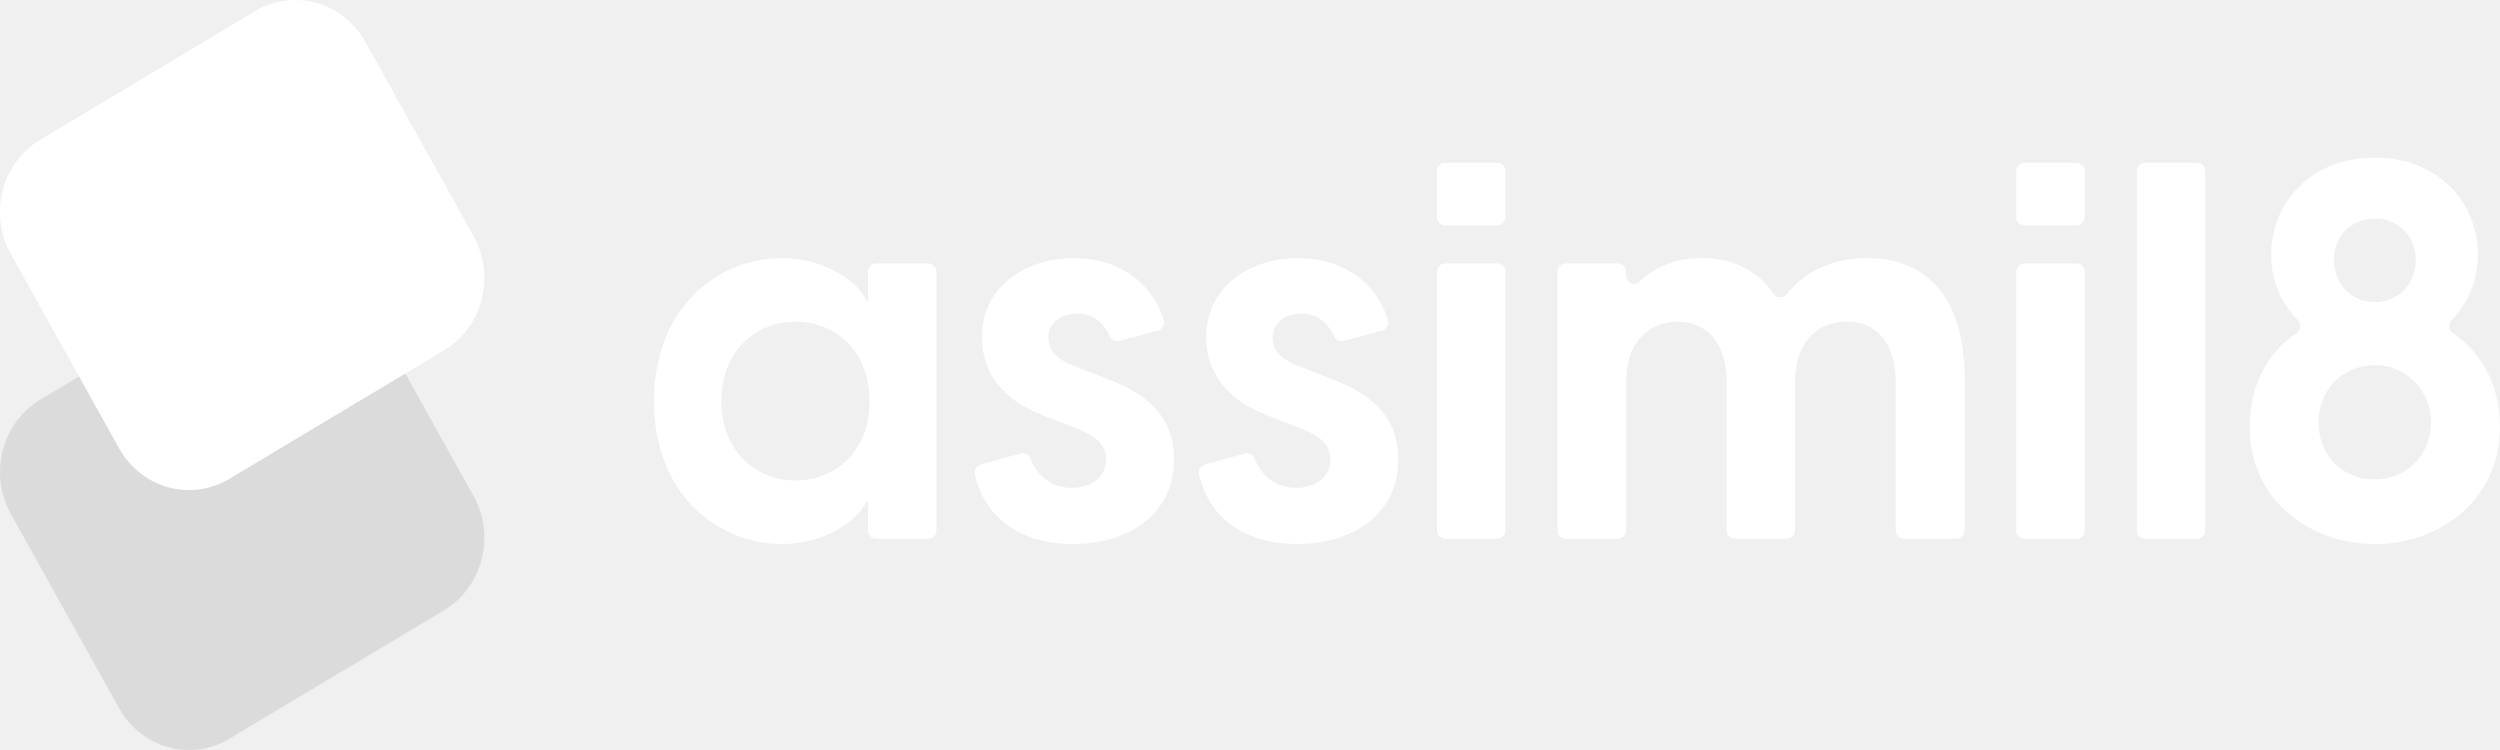
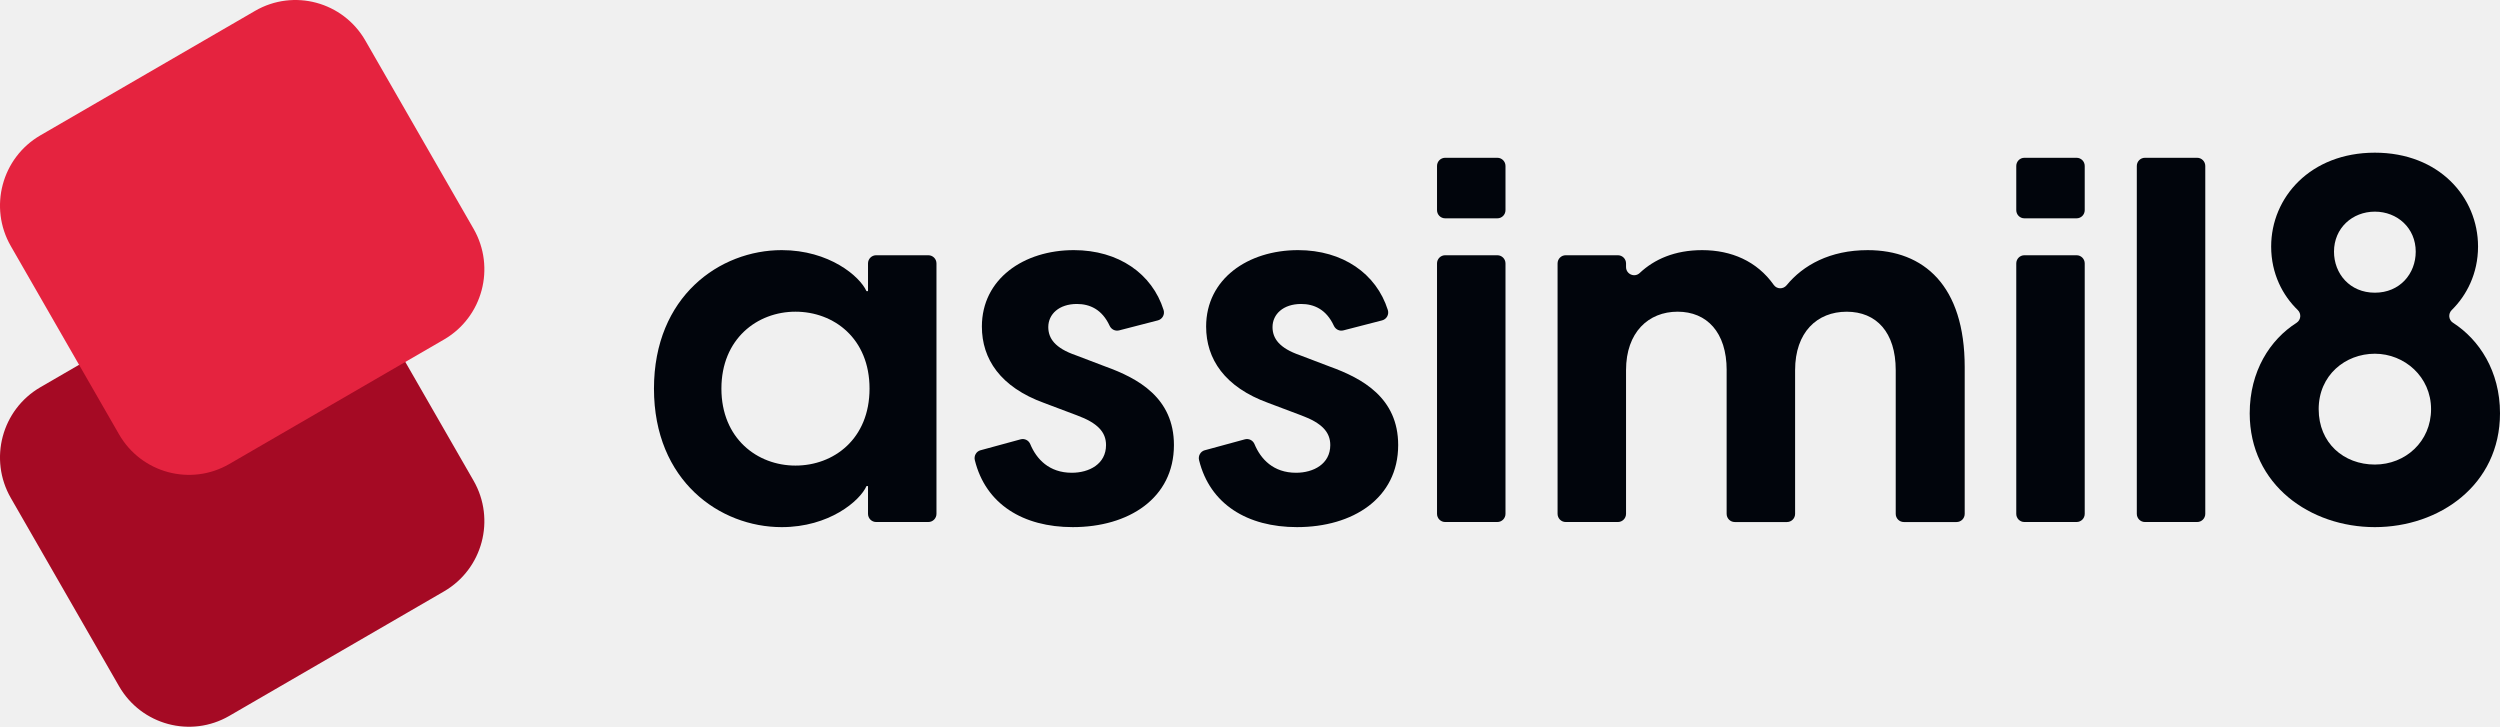
- <svg xmlns="http://www.w3.org/2000/svg" width="180" height="54" viewBox="0 0 180 54" fill="none">
-   <g clip-path="url(#clip0_4230_4)">
-     <path d="M18.364 19.522L2.907 28.771C0.127 30.435 -0.826 34.119 0.779 37.001L8.571 50.987C10.176 53.868 13.731 54.855 16.511 53.192L31.968 43.943C34.748 42.279 35.701 38.595 34.096 35.713L26.305 21.727C24.699 18.846 21.144 17.858 18.364 19.522Z" fill="#DBDBDB" />
-     <path d="M18.364 0.808L2.907 10.057C0.127 11.721 -0.826 15.406 0.779 18.287L8.571 32.273C10.176 35.155 13.731 36.142 16.511 34.478L31.968 25.229C34.748 23.566 35.701 19.881 34.096 17L26.305 3.014C24.699 0.132 21.144 -0.855 18.364 0.808Z" fill="white" />
-     <path d="M47.086 28.876C47.086 22.014 51.831 18.585 56.281 18.585C59.702 18.585 61.909 20.529 62.386 21.634H62.495V19.573C62.495 19.239 62.756 18.966 63.081 18.966H66.838C67.161 18.966 67.424 19.236 67.424 19.573V38.182C67.424 38.516 67.164 38.789 66.838 38.789H63.081C62.758 38.789 62.495 38.519 62.495 38.182V36.121H62.386C61.906 37.225 59.699 39.17 56.281 39.17C51.831 39.17 47.086 35.737 47.086 28.879V28.876ZM57.274 34.595C60.033 34.595 62.607 32.613 62.607 28.876C62.607 25.139 60.033 23.16 57.274 23.16C54.514 23.16 51.94 25.179 51.94 28.876C51.94 32.573 54.514 34.595 57.274 34.595Z" fill="white" />
-     <path d="M70.604 33.453L73.487 32.642C73.77 32.561 74.067 32.715 74.179 32.997C74.631 34.116 75.537 35.127 77.171 35.127C78.422 35.127 79.636 34.479 79.636 33.07C79.636 32.116 79.047 31.43 77.539 30.858L75.186 29.942C72.023 28.76 70.7 26.664 70.7 24.264C70.7 20.718 73.717 18.585 77.32 18.585C80.539 18.585 82.959 20.335 83.783 23.035C83.884 23.366 83.697 23.718 83.368 23.805L80.578 24.549C80.301 24.624 80.018 24.476 79.897 24.206C79.35 22.982 78.461 22.587 77.541 22.587C76.254 22.587 75.483 23.348 75.483 24.302C75.483 25.142 75.963 25.865 77.469 26.397L79.603 27.237C81.955 28.114 84.529 29.562 84.529 33.07C84.529 37.034 81.257 39.17 77.247 39.17C73.666 39.17 70.974 37.467 70.192 34.194C70.114 33.872 70.296 33.543 70.607 33.456L70.604 33.453Z" fill="white" />
-     <path d="M86.75 33.453L89.633 32.642C89.916 32.561 90.213 32.715 90.325 32.997C90.777 34.116 91.683 35.127 93.317 35.127C94.568 35.127 95.782 34.479 95.782 33.07C95.782 32.116 95.193 31.43 93.685 30.858L91.332 29.942C88.169 28.76 86.846 26.664 86.846 24.264C86.846 20.718 89.863 18.585 93.466 18.585C96.685 18.585 99.105 20.335 99.929 23.035C100.03 23.366 99.843 23.718 99.514 23.805L96.724 24.549C96.447 24.624 96.164 24.476 96.043 24.206C95.496 22.982 94.607 22.587 93.688 22.587C92.4 22.587 91.629 23.348 91.629 24.302C91.629 25.142 92.109 25.865 93.615 26.397L95.749 27.237C98.101 28.114 100.675 29.562 100.675 33.07C100.675 37.034 97.403 39.17 93.393 39.17C89.812 39.17 87.12 37.467 86.338 34.194C86.26 33.872 86.442 33.543 86.753 33.456L86.75 33.453Z" fill="white" />
-     <path d="M104.051 11.724H107.809C108.131 11.724 108.395 11.994 108.395 12.331V15.615C108.395 15.949 108.134 16.222 107.809 16.222H104.051C103.729 16.222 103.465 15.952 103.465 15.615V12.331C103.465 11.997 103.726 11.724 104.051 11.724ZM104.051 18.966H107.809C108.131 18.966 108.395 19.236 108.395 19.573V38.182C108.395 38.516 108.134 38.789 107.809 38.789H104.051C103.729 38.789 103.465 38.519 103.465 38.182V19.573C103.465 19.239 103.726 18.966 104.051 18.966Z" fill="white" />
-     <path d="M124.319 27.504C124.319 24.685 122.887 23.159 120.789 23.159C118.692 23.159 117.074 24.685 117.074 27.504V38.179C117.074 38.513 116.813 38.786 116.488 38.786H112.73C112.408 38.786 112.144 38.516 112.144 38.179V19.57C112.144 19.236 112.405 18.963 112.73 18.963H116.488C116.81 18.963 117.074 19.233 117.074 19.57V19.838C117.074 20.369 117.685 20.643 118.058 20.279C119.109 19.256 120.584 18.579 122.553 18.579C124.639 18.579 126.493 19.387 127.707 21.163C127.928 21.488 128.388 21.494 128.632 21.189C129.818 19.698 131.756 18.579 134.467 18.579C138.514 18.579 141.455 21.209 141.455 27.272V38.176C141.455 38.51 141.194 38.783 140.869 38.783H137.075C136.753 38.783 136.489 38.513 136.489 38.176V27.501C136.489 24.682 135.093 23.157 132.959 23.157C130.825 23.157 129.243 24.682 129.243 27.501V38.176C129.243 38.51 128.983 38.783 128.657 38.783H124.9C124.577 38.783 124.314 38.513 124.314 38.176V27.501L124.319 27.504Z" fill="white" />
-     <path d="M145.756 11.724H149.514C149.836 11.724 150.1 11.994 150.1 12.331V15.615C150.1 15.949 149.839 16.222 149.514 16.222H145.756C145.434 16.222 145.17 15.952 145.17 15.615V12.331C145.17 11.997 145.431 11.724 145.756 11.724ZM145.756 18.966H149.514C149.836 18.966 150.1 19.236 150.1 19.573V38.182C150.1 38.516 149.839 38.789 149.514 38.789H145.756C145.434 38.789 145.17 38.519 145.17 38.182V19.573C145.17 19.239 145.431 18.966 145.756 18.966Z" fill="white" />
-     <path d="M154.435 11.724H158.193C158.515 11.724 158.779 11.994 158.779 12.331V38.182C158.779 38.516 158.518 38.789 158.193 38.789H154.435C154.113 38.789 153.849 38.519 153.849 38.182V12.331C153.849 11.997 154.11 11.724 154.435 11.724Z" fill="white" />
-     <path d="M161.978 30.707C161.978 27.58 163.442 25.24 165.348 23.988C165.671 23.776 165.71 23.311 165.435 23.037C164.359 21.962 163.52 20.346 163.52 18.321C163.52 14.662 166.352 11.346 170.985 11.346C175.617 11.346 178.413 14.662 178.413 18.321C178.413 20.346 177.574 21.965 176.52 23.04C176.251 23.314 176.293 23.776 176.61 23.985C178.5 25.237 179.994 27.577 179.994 30.71C179.994 36.045 175.617 39.173 170.985 39.173C166.352 39.173 161.975 36.045 161.975 30.71L161.978 30.707ZM170.987 34.52C173.194 34.52 175.034 32.805 175.034 30.402C175.034 27.998 173.121 26.284 170.987 26.284C168.854 26.284 166.941 27.885 166.941 30.402C166.941 32.919 168.744 34.52 170.987 34.52ZM170.987 21.75C172.79 21.75 173.929 20.34 173.929 18.701C173.929 16.949 172.605 15.728 170.987 15.728C169.369 15.728 168.046 16.949 168.046 18.701C168.046 20.34 169.187 21.75 170.987 21.75Z" fill="white" />
+ <svg xmlns="http://www.w3.org/2000/svg" width="344" height="100" viewBox="0 0 344 100" fill="none">
+   <g clip-path="url(#clip0_14021_70)">
+     <path d="M35.096 36.154L5.557 53.282C0.243 56.363 -1.578 63.186 1.49 68.523L16.379 94.42C19.446 99.757 26.241 101.585 31.554 98.504L61.094 81.376C66.408 78.296 68.228 71.472 65.16 66.136L50.272 40.238C47.204 34.902 40.41 33.073 35.096 36.154Z" fill="#A50A24" />
+     <path d="M35.096 1.497L5.557 18.624C0.243 21.705 -1.578 28.529 1.49 33.865L16.379 59.763C19.446 65.099 26.241 66.927 31.554 63.846L61.094 46.719C66.408 43.638 68.228 36.814 65.16 31.478L50.272 5.581C47.204 0.244 40.41 -1.584 35.096 1.497Z" fill="#E5233F" />
+     <path d="M89.986 53.475C89.986 40.769 99.052 34.417 107.56 34.417C114.097 34.417 118.313 38.017 119.228 40.064H119.438V36.247C119.438 35.625 119.938 35.122 120.558 35.122H127.739C128.358 35.122 128.858 35.625 128.858 36.247V70.704C128.858 71.326 128.358 71.829 127.739 71.829H120.558C119.938 71.829 119.438 71.326 119.438 70.704V66.887H119.228C118.315 68.933 114.097 72.533 107.56 72.533C99.054 72.533 89.986 66.18 89.986 53.474V53.475ZM109.457 64.064C114.729 64.064 119.648 60.394 119.648 53.475C119.648 46.557 114.729 42.889 109.457 42.889C104.185 42.889 99.266 46.63 99.266 53.475C99.266 60.321 104.187 64.064 109.457 64.064Z" fill="#01050C" />
+     <path d="M134.932 61.952L140.438 60.452C140.981 60.304 141.545 60.587 141.762 61.109C142.622 63.178 144.358 65.052 147.481 65.052C149.87 65.052 152.19 63.852 152.19 61.242C152.19 59.478 151.066 58.207 148.183 57.148L143.683 55.453C137.637 53.265 135.107 49.382 135.107 44.935C135.107 38.37 140.871 34.417 147.76 34.417C153.909 34.417 158.535 37.658 160.111 42.659C160.304 43.274 159.942 43.925 159.32 44.086L153.988 45.462C153.456 45.6 152.916 45.326 152.684 44.825C151.64 42.559 149.939 41.826 148.179 41.826C145.718 41.826 144.244 43.237 144.244 45.003C144.244 46.556 145.157 47.896 148.038 48.886L152.115 50.439C156.614 52.062 161.533 54.743 161.533 61.238C161.533 68.579 155.278 72.532 147.617 72.532C140.776 72.532 135.63 69.379 134.136 63.316C133.988 62.718 134.335 62.111 134.928 61.95H134.932V61.952Z" fill="#01050C" />
+     <path d="M165.787 61.952L171.293 60.452C171.837 60.304 172.401 60.587 172.618 61.109C173.478 63.178 175.213 65.052 178.337 65.052C180.726 65.052 183.046 63.852 183.046 61.242C183.046 59.478 181.921 58.207 179.038 57.148L174.539 55.453C168.493 53.265 165.963 49.382 165.963 44.935C165.963 38.37 171.727 34.417 178.615 34.417C184.764 34.417 189.391 37.658 190.966 42.659C191.159 43.274 190.798 43.925 190.175 44.086L184.843 45.462C184.312 45.6 183.772 45.326 183.54 44.825C182.495 42.559 180.794 41.826 179.035 41.826C176.574 41.826 175.099 43.237 175.099 45.003C175.099 46.556 176.013 47.896 178.894 48.886L182.97 50.439C187.47 52.062 192.389 54.743 192.389 61.238C192.389 68.579 186.133 72.532 178.472 72.532C171.632 72.532 166.486 69.379 164.991 63.316C164.843 62.718 165.191 62.111 165.784 61.95H165.787V61.952Z" fill="#01050C" />
+     <path d="M198.854 21.711H206.035C206.654 21.711 207.155 22.214 207.155 22.836V28.918C207.155 29.54 206.654 30.042 206.035 30.042H198.854C198.235 30.042 197.734 29.54 197.734 28.918V22.836C197.734 22.214 198.235 21.711 198.854 21.711ZM198.854 35.122H206.035C206.654 35.122 207.155 35.625 207.155 36.247V70.704C207.155 71.326 206.654 71.829 206.035 71.829H198.854C198.235 71.829 197.734 71.326 197.734 70.704V36.247C197.734 35.625 198.235 35.122 198.854 35.122Z" fill="#01050C" />
+     <path d="M237.589 50.934C237.589 45.711 234.849 42.889 230.841 42.889C226.834 42.889 223.743 45.713 223.743 50.934V70.704C223.743 71.326 223.242 71.829 222.623 71.829H215.442C214.823 71.829 214.322 71.326 214.322 70.704V36.247C214.322 35.625 214.823 35.122 215.442 35.122H222.623C223.242 35.122 223.743 35.625 223.743 36.247V36.744C223.743 37.727 224.911 38.237 225.624 37.565C227.637 35.672 230.452 34.419 234.216 34.419C238.201 34.419 241.746 35.917 244.068 39.204C244.491 39.807 245.372 39.821 245.838 39.251C248.103 36.49 251.806 34.419 256.989 34.419C264.72 34.419 270.343 39.29 270.343 50.513V70.707C270.343 71.329 269.842 71.832 269.223 71.832H261.971C261.352 71.832 260.852 71.329 260.852 70.707V50.938C260.852 45.714 258.181 42.892 254.104 42.892C250.028 42.892 247.006 45.716 247.006 50.938V70.707C247.006 71.329 246.505 71.832 245.886 71.832H238.705C238.086 71.832 237.585 71.329 237.585 70.707V50.938L237.589 50.934Z" fill="#01050C" />
+     <path d="M278.557 21.711H285.738C286.357 21.711 286.858 22.214 286.858 22.836V28.918C286.858 29.54 286.357 30.042 285.738 30.042H278.557C277.938 30.042 277.438 29.54 277.438 28.918V22.836C277.438 22.214 277.938 21.711 278.557 21.711ZM278.557 35.122H285.738C286.357 35.122 286.858 35.625 286.858 36.247V70.704C286.858 71.326 286.357 71.829 285.738 71.829H278.557C277.938 71.829 277.438 71.326 277.438 70.704V36.247C277.438 35.625 277.938 35.122 278.557 35.122Z" fill="#01050C" />
+     <path d="M295.145 21.711H302.326C302.945 21.711 303.446 22.214 303.446 22.836V70.706C303.446 71.328 302.945 71.83 302.326 71.83H295.145C294.526 71.83 294.025 71.328 294.025 70.706V22.836C294.025 22.214 294.526 21.711 295.145 21.711Z" fill="#01050C" />
+     <path d="M309.56 56.864C309.56 51.073 312.355 46.742 316.002 44.421C316.617 44.029 316.695 43.167 316.17 42.659C314.111 40.669 312.512 37.674 312.512 33.925C312.512 27.149 317.925 21.008 326.779 21.008C335.634 21.008 340.978 27.149 340.978 33.925C340.978 37.675 339.378 40.674 337.359 42.662C336.843 43.17 336.922 44.023 337.531 44.412C341.143 46.732 344 51.066 344 56.863C344 66.745 335.637 72.533 326.779 72.533C317.921 72.533 309.559 66.745 309.559 56.863L309.56 56.864ZM326.781 63.922C330.998 63.922 334.514 60.746 334.514 56.298C334.514 51.85 330.859 48.673 326.781 48.673C322.703 48.673 319.05 51.638 319.05 56.298C319.05 60.958 322.493 63.922 326.781 63.922ZM326.781 40.275C330.224 40.275 332.404 37.663 332.404 34.628C332.404 31.381 329.874 29.123 326.781 29.123C323.688 29.123 321.158 31.381 321.158 34.628C321.158 37.663 323.338 40.275 326.781 40.275Z" fill="#01050C" />
  </g>
  <defs>
-     <clipPath id="clip0_4230_4">
-       <rect width="180" height="54" fill="white" />
+     <clipPath id="clip0_14021_70">
+       <rect width="344" height="100" fill="white" />
    </clipPath>
  </defs>
</svg>
